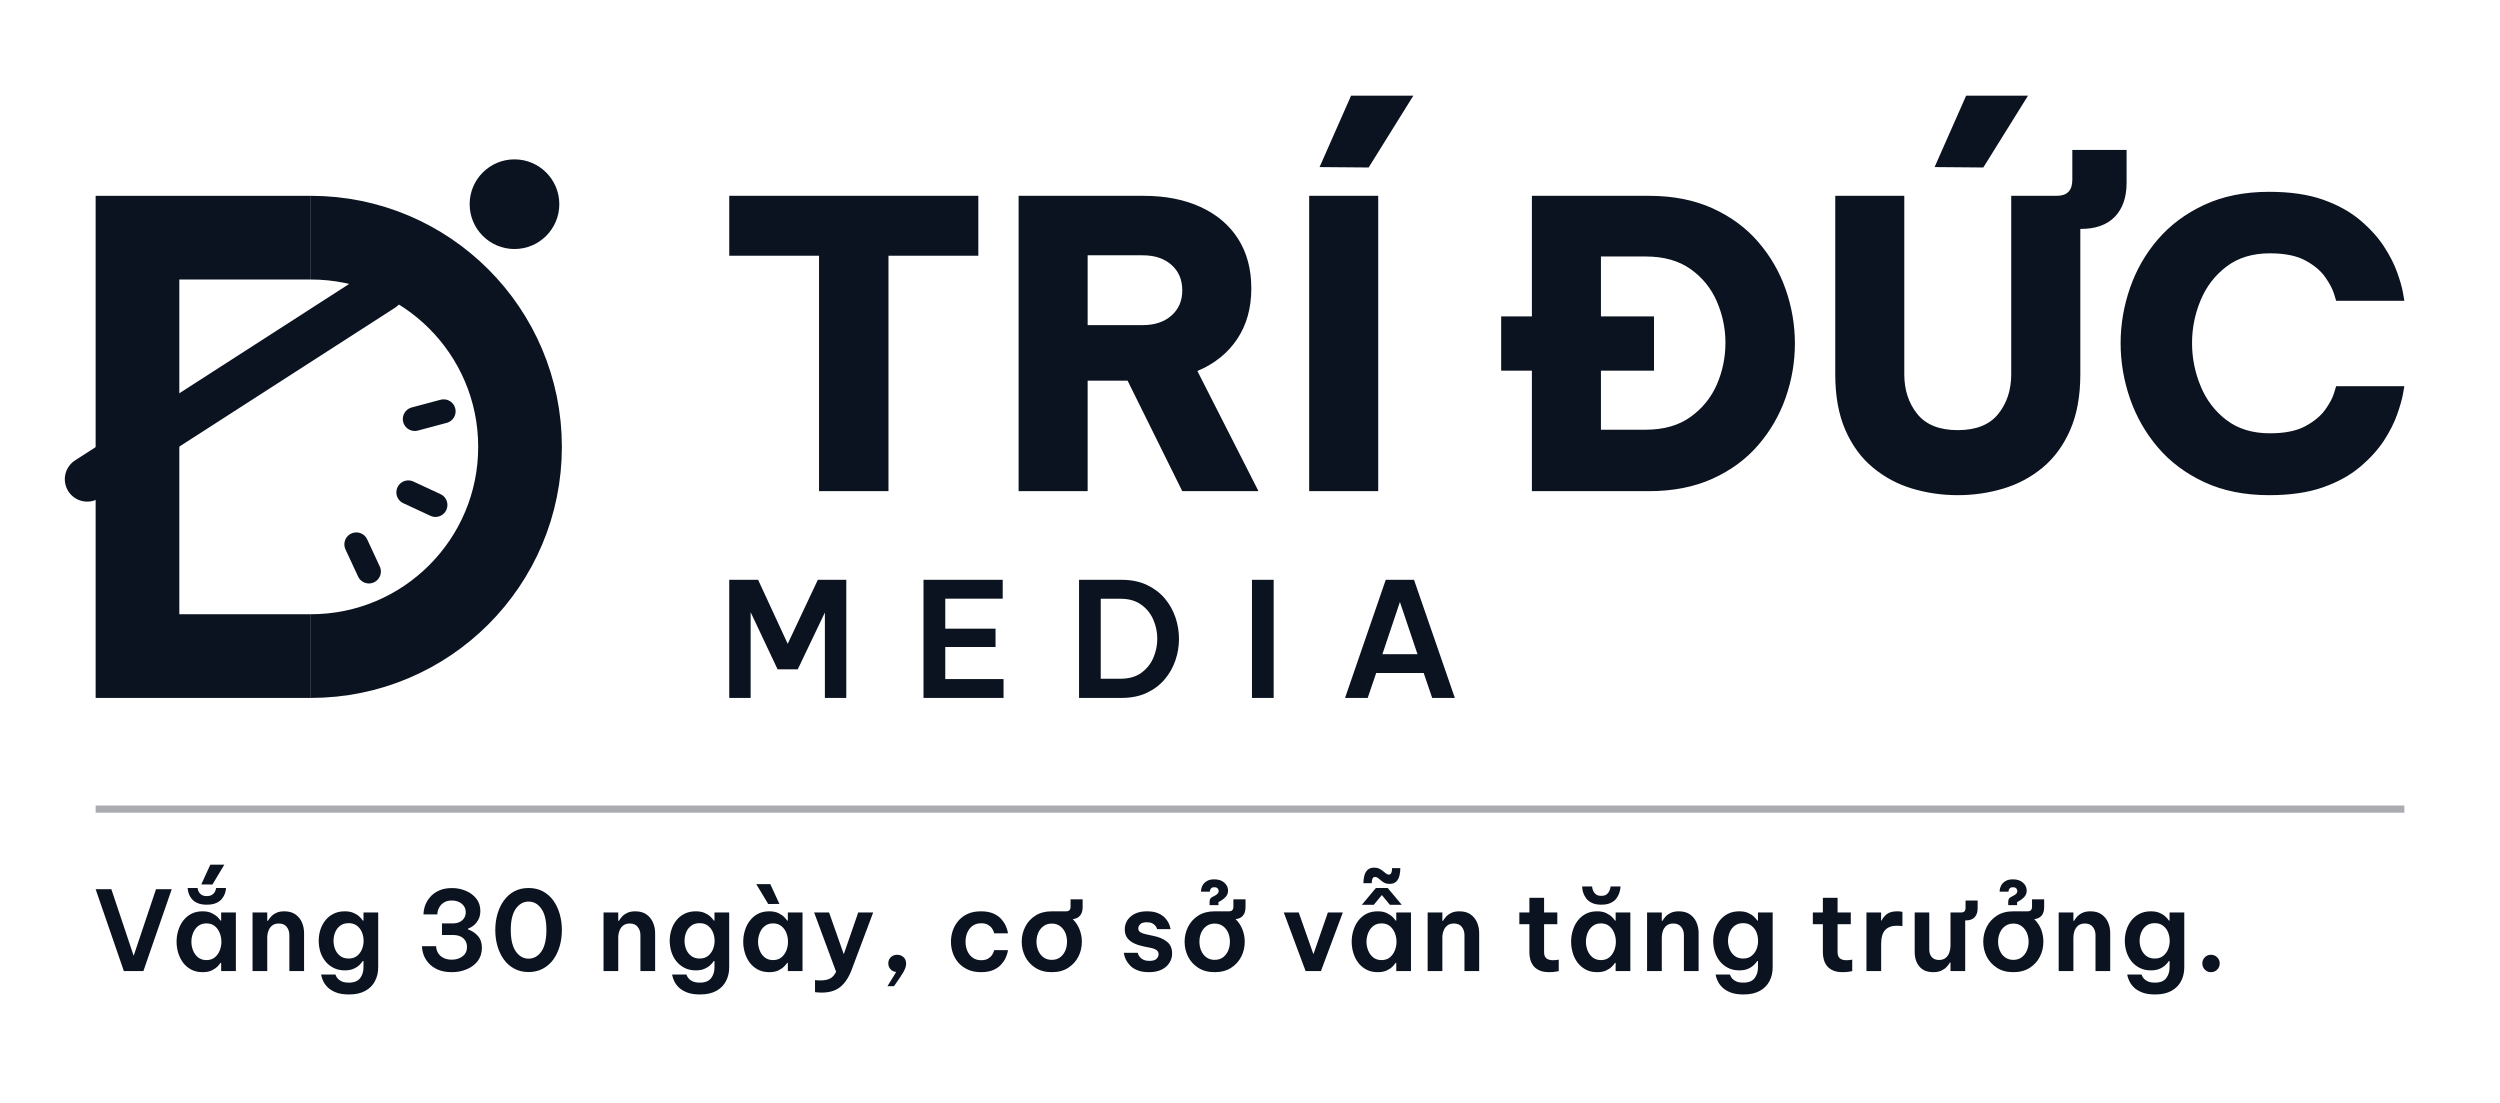
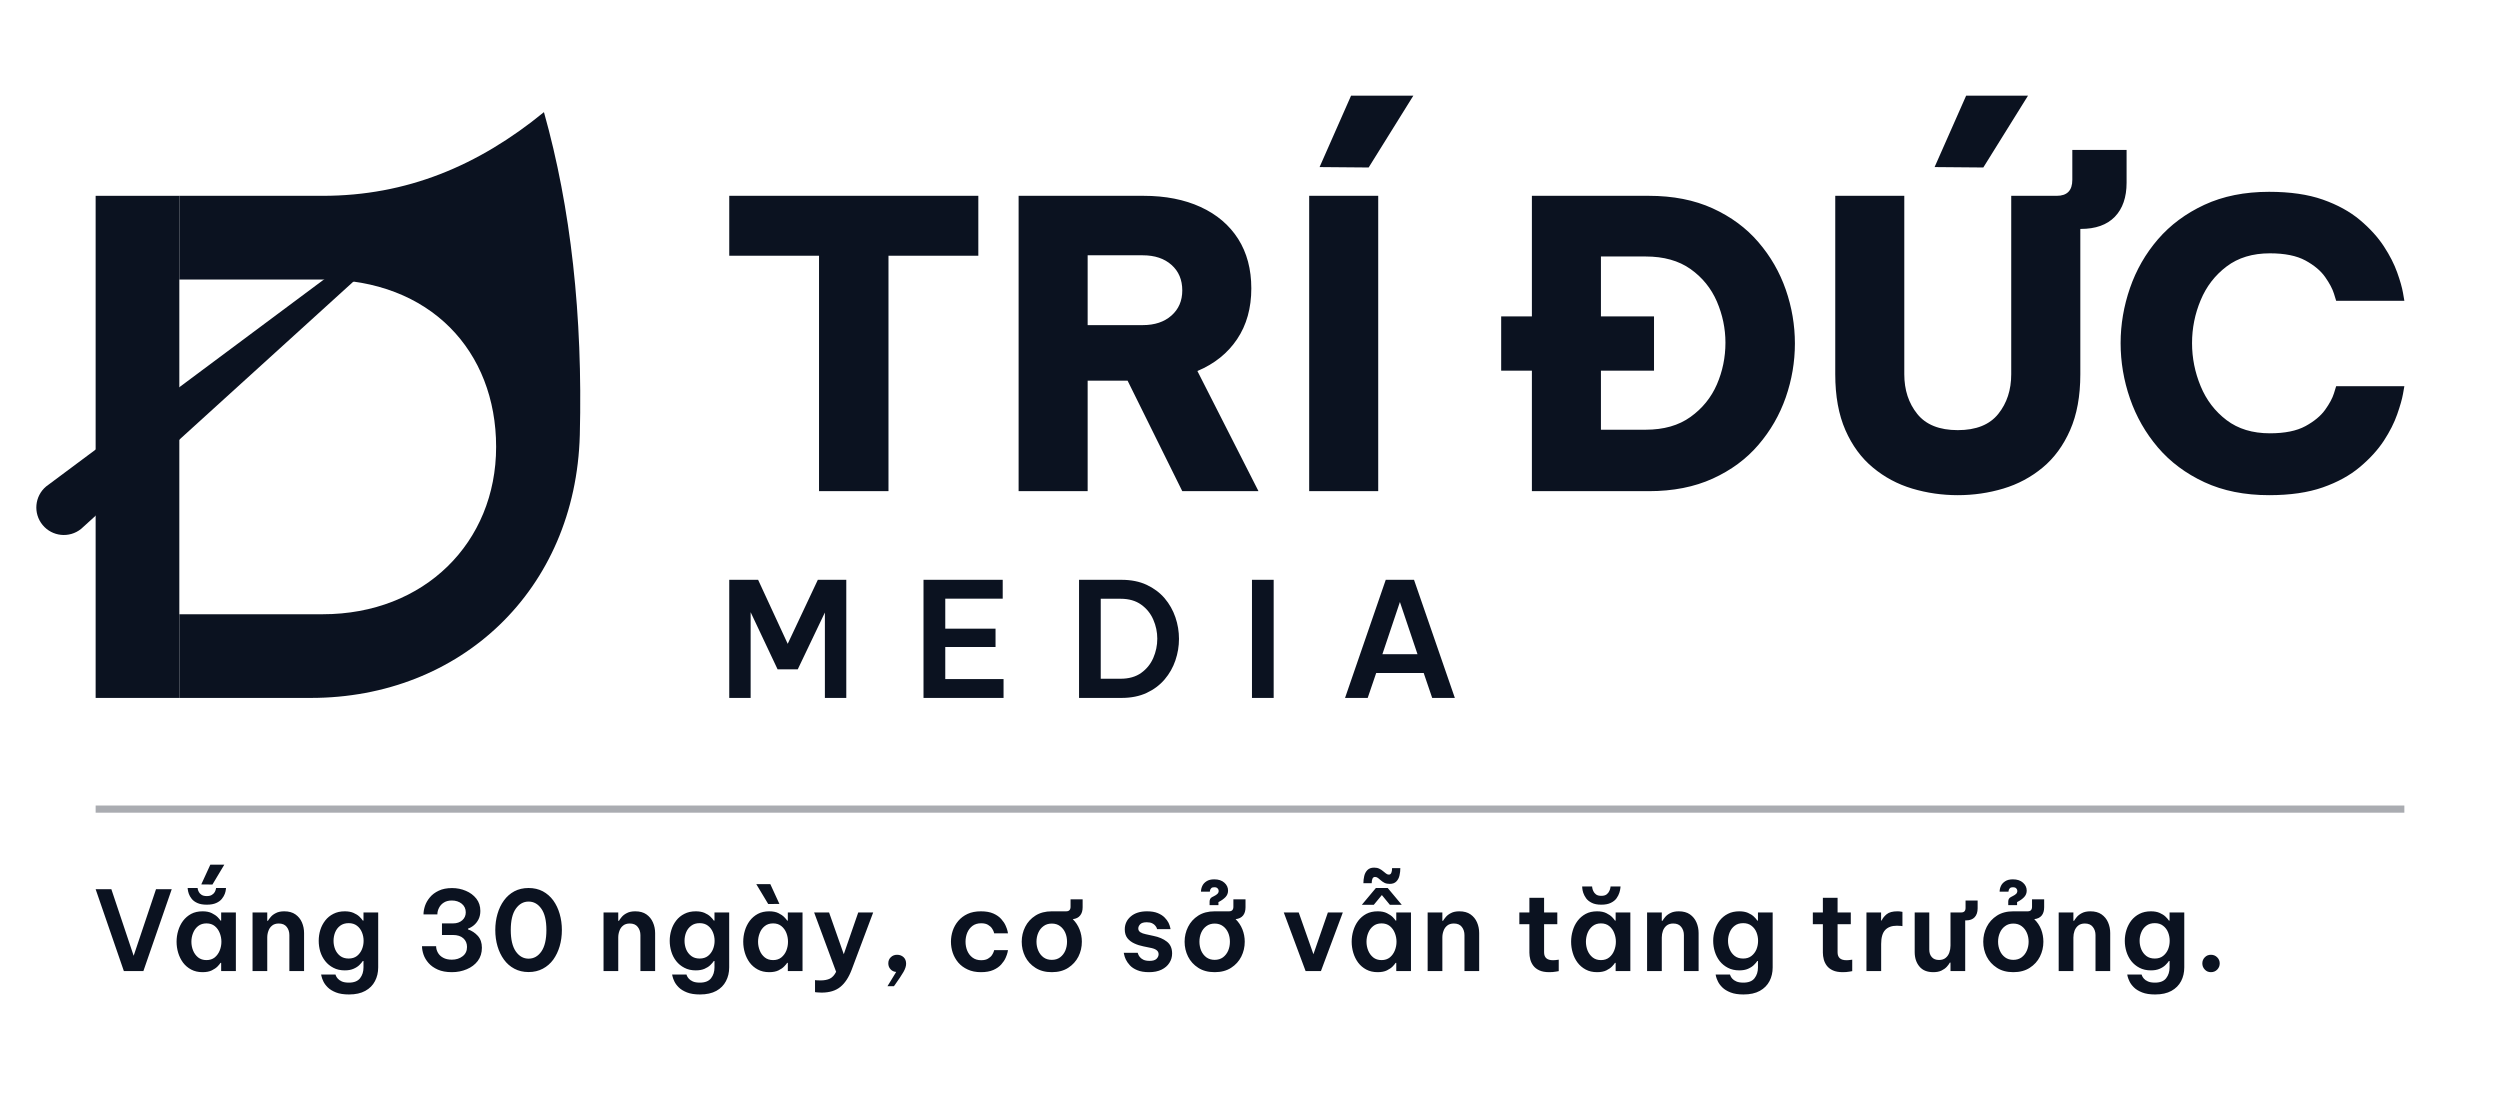
<svg xmlns="http://www.w3.org/2000/svg" viewBox="6 -14.76 418.24 184.45" role="img" aria-label="Trí Đức Media">
-   <path fill="#0B1220" d="M22 18H58V32H36V88H58V102H22Z" />
-   <path fill="none" stroke="#0B1220" stroke-width="14" d="M58 25A35 35 0 0 1 58 95" />
-   <path fill="none" stroke="#0B1220" stroke-width="4" stroke-linecap="round" d="M75.39 55.34L80.22 54.05M74.31 67.61L78.85 69.72M65.61 76.31L67.72 80.85" />
-   <path fill="none" stroke="#0B1220" stroke-width="7.5" stroke-linecap="round" d="M20.59 65.41L70.01 33.6" />
-   <circle cx="92.07" cy="19.4" r="7.5" fill="#0B1220" />
+   <rect x="22" y="18" width="14" height="84" fill="#0B1220" />
+   <path fill="#0B1220" fill-rule="evenodd" d="M36 18H60C74 18 86 13 97 4C101.5 20 103.5 38 103 58C102.3 84 83 102 58 102H36ZM36 32H60C78 32 89 44 89 60C89 76 77 88 60 88H36Z" />
+   <path fill="#0B1220" d="M19.57 73.72L71.45 26.6L69.92 24.75L13.72 66.62A4.6 4.6 0 0 0 19.57 73.72Z" />
  <path fill="#0B1220" d="M154.64 67.41L143.02 67.41L143.02 28.02L128 28.02L128 18.00L169.67 18.00L169.67 28.02L154.64 28.02L154.64 67.41ZM187.96 67.41L176.41 67.41L176.41 18.00L197.31 18.00Q202.79 18.00 206.86 19.87Q210.93 21.74 213.14 25.21Q215.34 28.68 215.34 33.49L215.34 33.49Q215.34 38.43 212.97 41.97Q210.60 45.51 206.32 47.31L206.32 47.31L216.54 67.41L203.79 67.41L194.64 48.92L187.96 48.92L187.96 67.41ZM197.18 27.95L197.18 27.95L187.96 27.95L187.96 39.63L197.18 39.63Q200.18 39.63 201.98 38.03Q203.79 36.43 203.79 33.83L203.79 33.83Q203.79 31.15 201.98 29.55Q200.18 27.95 197.18 27.95ZM242.45 1.24L234.97 13.26L226.76 13.19L232.03 1.24L242.45 1.24ZM236.57 67.41L225.02 67.41L225.02 18.00L236.57 18.00L236.57 67.41ZM281.84 67.41L262.28 67.41L262.28 47.25L257.14 47.25L257.14 38.17L262.28 38.17L262.28 18.00L281.84 18.00Q287.92 18.00 292.53 20.10Q297.14 22.21 300.17 25.75Q303.21 29.28 304.75 33.69Q306.28 38.10 306.28 42.71L306.28 42.71Q306.28 47.31 304.75 51.72Q303.21 56.13 300.17 59.67Q297.14 63.21 292.53 65.31Q287.92 67.41 281.84 67.41L281.84 67.41ZM282.71 38.17L282.71 47.25L273.83 47.25L273.83 57.13L281.31 57.13Q285.85 57.13 288.82 54.99Q291.79 52.86 293.23 49.55Q294.66 46.24 294.66 42.57L294.66 42.57Q294.66 39.03 293.23 35.69Q291.79 32.36 288.82 30.25Q285.85 28.15 281.31 28.15L281.31 28.15L273.83 28.15L273.83 38.17L282.71 38.17ZM345.28 1.24L337.80 13.26L329.65 13.19L334.93 1.24L345.28 1.24ZM333.53 68.08L333.53 68.08Q329.59 68.08 325.91 66.98Q322.24 65.88 319.34 63.47Q316.43 61.07 314.73 57.20Q313.03 53.32 313.03 47.85L313.03 47.85L313.03 18.00L324.58 18.00L324.58 47.85Q324.58 51.79 326.75 54.49Q328.92 57.20 333.53 57.20L333.53 57.20Q338.13 57.20 340.30 54.49Q342.47 51.79 342.47 47.85L342.47 47.85L342.47 18.00L350.09 18.00Q352.69 18.00 352.69 15.33L352.69 15.33L352.69 10.32L361.77 10.32L361.77 15.80Q361.77 19.47 359.80 21.51Q357.83 23.54 354.09 23.54L354.09 23.54L354.03 23.54L354.03 47.85Q354.03 53.32 352.32 57.20Q350.62 61.07 347.72 63.47Q344.81 65.88 341.14 66.98Q337.47 68.08 333.53 68.08ZM385.61 68.08L385.61 68.08Q379.47 68.08 374.79 65.91Q370.12 63.74 367.01 60.10Q363.91 56.46 362.34 51.92Q360.77 47.38 360.77 42.64L360.77 42.64Q360.77 37.97 362.34 33.42Q363.91 28.88 367.01 25.28Q370.12 21.67 374.79 19.50Q379.47 17.33 385.61 17.33L385.61 17.33Q390.88 17.33 394.59 18.63Q398.30 19.94 400.80 22.04Q403.30 24.14 404.81 26.45Q406.31 28.75 407.04 30.82Q407.78 32.89 408.01 34.23Q408.24 35.56 408.24 35.56L408.24 35.56L396.83 35.56Q396.83 35.56 396.46 34.36Q396.09 33.16 394.99 31.59Q393.89 30.02 391.69 28.82Q389.48 27.62 385.74 27.62L385.74 27.62Q381.40 27.62 378.50 29.82Q375.59 32.02 374.16 35.46Q372.72 38.90 372.72 42.64L372.72 42.64Q372.72 46.38 374.16 49.85Q375.59 53.32 378.50 55.53Q381.40 57.73 385.74 57.73L385.74 57.73Q389.48 57.73 391.69 56.53Q393.89 55.33 394.99 53.79Q396.09 52.25 396.46 51.05Q396.83 49.85 396.83 49.85L396.83 49.85L408.24 49.85Q408.24 49.85 408.01 51.15Q407.78 52.45 407.04 54.56Q406.31 56.66 404.81 58.97Q403.30 61.27 400.80 63.37Q398.30 65.48 394.59 66.78Q390.88 68.08 385.61 68.08Z" />
  <path fill="#0B1220" d="M131.58 102.00L128 102.00L128 82.24L132.83 82.24L137.78 92.95L142.82 82.24L147.58 82.24L147.58 102.00L144.00 102.00L144.00 87.71L139.46 97.22L136.09 97.22L131.58 87.66L131.58 102.00ZM173.89 102.00L160.50 102.00L160.50 82.24L173.75 82.24L173.75 85.39L164.14 85.39L164.14 90.41L172.55 90.41L172.55 93.48L164.14 93.48L164.14 98.85L173.89 98.85L173.89 102.00ZM193.62 102.00L186.52 102.00L186.52 82.24L193.62 82.24Q196.03 82.24 197.83 83.08Q199.63 83.92 200.84 85.33Q202.04 86.75 202.64 88.51Q203.24 90.27 203.24 92.12L203.24 92.12Q203.24 93.96 202.64 95.72Q202.04 97.49 200.84 98.90Q199.63 100.32 197.83 101.16Q196.03 102.00 193.62 102.00L193.62 102.00ZM193.46 85.41L193.46 85.41L190.15 85.41L190.15 98.79L193.46 98.79Q195.55 98.79 196.91 97.82Q198.27 96.85 198.94 95.31Q199.61 93.77 199.61 92.09L199.61 92.09Q199.61 90.43 198.94 88.90Q198.27 87.36 196.91 86.39Q195.55 85.41 193.46 85.41ZM219.08 102.00L215.45 102.00L215.45 82.24L219.08 82.24L219.08 102.00ZM234.81 102.00L231.02 102.00L237.83 82.24L242.56 82.24L249.39 102.00L245.60 102.00L244.18 97.83L236.23 97.83L234.81 102.00ZM240.20 85.95L237.27 94.68L243.14 94.68L240.20 85.95Z" />
  <rect x="22" y="120" width="386.24" height="1.2" fill="#0B1220" opacity="0.35" />
  <path fill="#0B1220" d="M29.99 147.69L26.72 147.69L22 134L24.63 134L28.36 145.14L32.10 134L34.73 134L29.99 147.69ZM43.53 129.89L41.54 133.22L39.67 133.20L41.19 129.89L43.53 129.89ZM40.59 136.59L40.59 136.59Q39.63 136.59 39.02 136.31Q38.41 136.04 38.07 135.61Q37.73 135.18 37.59 134.77Q37.45 134.35 37.42 134.07Q37.39 133.80 37.39 133.80L37.39 133.80L39.06 133.80Q39.06 133.80 39.09 134Q39.13 134.20 39.27 134.47Q39.41 134.74 39.72 134.94Q40.04 135.15 40.59 135.15L40.59 135.15Q41.15 135.15 41.46 134.94Q41.78 134.74 41.93 134.47Q42.07 134.20 42.11 134Q42.15 133.80 42.15 133.80L42.15 133.80L43.81 133.80Q43.81 133.80 43.78 134.07Q43.76 134.35 43.61 134.77Q43.46 135.18 43.12 135.61Q42.78 136.04 42.17 136.31Q41.56 136.59 40.59 136.59ZM39.89 137.70L39.89 137.70Q40.83 137.70 41.44 138.01Q42.05 138.31 42.41 138.67Q42.76 139.03 42.89 139.25L42.89 139.25L43.00 139.25L43.00 137.89L45.46 137.89L45.46 147.69L43.00 147.69L43.00 146.32L42.89 146.32Q42.76 146.54 42.41 146.91Q42.05 147.28 41.44 147.58Q40.83 147.88 39.89 147.88L39.89 147.88Q38.80 147.88 37.98 147.44Q37.17 147.01 36.62 146.28Q36.08 145.54 35.81 144.64Q35.54 143.73 35.54 142.79L35.54 142.79Q35.54 141.84 35.81 140.94Q36.08 140.03 36.62 139.30Q37.17 138.57 37.98 138.13Q38.80 137.70 39.89 137.70ZM40.54 139.72L40.54 139.72Q39.71 139.72 39.14 140.17Q38.58 140.62 38.30 141.33Q38.02 142.03 38.02 142.79L38.02 142.79Q38.02 143.55 38.30 144.25Q38.58 144.95 39.14 145.41Q39.71 145.86 40.54 145.86L40.54 145.86Q41.37 145.86 41.93 145.41Q42.48 144.95 42.76 144.25Q43.04 143.55 43.04 142.79L43.04 142.79Q43.04 142.03 42.76 141.33Q42.48 140.62 41.93 140.17Q41.37 139.72 40.54 139.72ZM50.71 147.69L48.25 147.69L48.25 137.89L50.71 137.89L50.71 139.29L50.82 139.29Q50.97 139.03 51.29 138.65Q51.60 138.27 52.16 137.99Q52.71 137.70 53.56 137.70L53.56 137.70Q54.69 137.70 55.42 138.21Q56.15 138.72 56.51 139.55Q56.87 140.38 56.87 141.34L56.87 141.34L56.87 147.69L54.41 147.69L54.41 141.68Q54.41 140.88 53.97 140.31Q53.53 139.74 52.64 139.74L52.64 139.74Q51.95 139.74 51.53 140.08Q51.10 140.42 50.91 140.96Q50.71 141.49 50.71 142.08L50.71 142.08L50.71 147.69ZM64.39 151.61L64.39 151.61Q63.07 151.61 62.21 151.27Q61.35 150.93 60.85 150.44Q60.35 149.95 60.11 149.45Q59.87 148.95 59.80 148.62Q59.72 148.28 59.72 148.28L59.72 148.28L62.13 148.28Q62.13 148.28 62.20 148.49Q62.28 148.69 62.51 148.96Q62.74 149.23 63.18 149.43Q63.63 149.63 64.37 149.63L64.37 149.63Q65.66 149.63 66.24 148.89Q66.81 148.15 66.81 147.10L66.81 147.10L66.81 146.01L66.70 146.01Q66.49 146.32 66.12 146.69Q65.74 147.06 65.13 147.32Q64.53 147.58 63.68 147.58L63.68 147.58Q62.59 147.58 61.78 147.15Q60.96 146.73 60.41 146.03Q59.85 145.32 59.58 144.44Q59.32 143.56 59.32 142.64L59.32 142.64Q59.32 141.71 59.58 140.84Q59.85 139.96 60.41 139.24Q60.96 138.53 61.78 138.12Q62.59 137.70 63.68 137.70L63.68 137.70Q64.53 137.70 65.13 137.96Q65.74 138.22 66.12 138.58Q66.49 138.94 66.70 139.25L66.70 139.25L66.81 139.25L66.81 137.89L69.27 137.89L69.27 147.08Q69.27 148.36 68.73 149.38Q68.20 150.41 67.11 151.01Q66.03 151.61 64.39 151.61ZM64.33 145.60L64.33 145.60Q65.16 145.60 65.72 145.17Q66.27 144.73 66.55 144.06Q66.83 143.38 66.83 142.64L66.83 142.64Q66.83 141.88 66.55 141.21Q66.27 140.53 65.72 140.11Q65.16 139.68 64.33 139.68L64.33 139.68Q63.48 139.68 62.91 140.11Q62.35 140.53 62.07 141.21Q61.80 141.88 61.80 142.64L61.80 142.64Q61.80 143.38 62.07 144.06Q62.35 144.73 62.91 145.17Q63.48 145.60 64.33 145.60ZM81.61 147.88L81.61 147.88Q80.20 147.88 79.24 147.45Q78.28 147.02 77.70 146.36Q77.11 145.69 76.85 144.93Q76.60 144.18 76.60 143.53L76.60 143.53L78.96 143.53Q78.96 144.08 79.25 144.61Q79.54 145.14 80.13 145.46Q80.72 145.79 81.59 145.79L81.59 145.79Q82.66 145.79 83.39 145.22Q84.13 144.66 84.13 143.66L84.13 143.66Q84.13 142.77 83.51 142.21Q82.89 141.66 81.79 141.66L81.79 141.66L79.94 141.66L79.94 139.72L81.81 139.72Q82.74 139.72 83.33 139.20Q83.92 138.68 83.92 137.87L83.92 137.87Q83.92 136.98 83.25 136.43Q82.57 135.89 81.59 135.89L81.59 135.89Q80.80 135.89 80.26 136.23Q79.72 136.57 79.45 137.11Q79.17 137.64 79.17 138.22L79.17 138.22L76.85 138.22Q76.85 137.55 77.10 136.79Q77.35 136.04 77.92 135.36Q78.48 134.68 79.40 134.25Q80.31 133.81 81.63 133.81L81.63 133.81Q82.85 133.81 83.93 134.27Q85.01 134.72 85.69 135.58Q86.36 136.44 86.36 137.63L86.36 137.63Q86.36 138.42 86.06 139.03Q85.75 139.64 85.28 140.03Q84.81 140.42 84.29 140.60L84.29 140.60L84.29 140.72Q85.25 141.05 85.94 141.81Q86.62 142.57 86.62 143.79L86.62 143.79Q86.62 145.08 85.93 146.00Q85.24 146.91 84.09 147.39Q82.94 147.88 81.61 147.88ZM94.43 147.86L94.43 147.86Q93.10 147.86 92.05 147.30Q91.01 146.75 90.31 145.78Q89.60 144.80 89.23 143.54Q88.86 142.27 88.86 140.83L88.86 140.83Q88.86 139.40 89.23 138.13Q89.60 136.85 90.31 135.88Q91.01 134.91 92.05 134.35Q93.10 133.80 94.43 133.80L94.43 133.80Q95.76 133.80 96.81 134.35Q97.85 134.91 98.56 135.88Q99.26 136.85 99.63 138.13Q100.00 139.40 100.00 140.83L100.00 140.83Q100.00 142.27 99.63 143.54Q99.26 144.80 98.56 145.78Q97.85 146.75 96.81 147.30Q95.76 147.86 94.43 147.86ZM94.43 145.62L94.43 145.62Q95.73 145.62 96.57 144.42Q97.41 143.21 97.41 140.83L97.41 140.83Q97.41 138.46 96.57 137.27Q95.73 136.07 94.43 136.07L94.43 136.07Q93.14 136.07 92.29 137.27Q91.45 138.46 91.45 140.83L91.45 140.83Q91.45 143.19 92.29 144.41Q93.14 145.62 94.43 145.62ZM109.43 147.69L106.97 147.69L106.97 137.89L109.43 137.89L109.43 139.29L109.55 139.29Q109.69 139.03 110.01 138.65Q110.32 138.27 110.88 137.99Q111.43 137.70 112.28 137.70L112.28 137.70Q113.41 137.70 114.14 138.21Q114.87 138.72 115.23 139.55Q115.60 140.38 115.60 141.34L115.60 141.34L115.60 147.69L113.14 147.69L113.14 141.68Q113.14 140.88 112.69 140.31Q112.25 139.74 111.36 139.74L111.36 139.74Q110.67 139.74 110.25 140.08Q109.82 140.42 109.63 140.96Q109.43 141.49 109.43 142.08L109.43 142.08L109.43 147.69ZM123.11 151.61L123.11 151.61Q121.79 151.61 120.93 151.27Q120.07 150.93 119.57 150.44Q119.07 149.95 118.83 149.45Q118.59 148.95 118.52 148.62Q118.44 148.28 118.44 148.28L118.44 148.28L120.85 148.28Q120.85 148.28 120.92 148.49Q121.00 148.69 121.23 148.96Q121.46 149.23 121.90 149.43Q122.35 149.63 123.09 149.63L123.09 149.63Q124.38 149.63 124.96 148.89Q125.53 148.15 125.53 147.10L125.53 147.10L125.53 146.01L125.42 146.01Q125.22 146.32 124.84 146.69Q124.46 147.06 123.86 147.32Q123.25 147.58 122.40 147.58L122.40 147.58Q121.31 147.58 120.50 147.15Q119.68 146.73 119.13 146.03Q118.57 145.32 118.31 144.44Q118.04 143.56 118.04 142.64L118.04 142.64Q118.04 141.71 118.31 140.84Q118.57 139.96 119.13 139.24Q119.68 138.53 120.50 138.12Q121.31 137.70 122.40 137.70L122.40 137.70Q123.25 137.70 123.86 137.96Q124.46 138.22 124.84 138.58Q125.22 138.94 125.42 139.25L125.42 139.25L125.53 139.25L125.53 137.89L127.99 137.89L127.99 147.08Q127.99 148.36 127.45 149.38Q126.92 150.41 125.84 151.01Q124.75 151.61 123.11 151.61ZM123.05 145.60L123.05 145.60Q123.88 145.60 124.44 145.17Q124.99 144.73 125.27 144.06Q125.55 143.38 125.55 142.64L125.55 142.64Q125.55 141.88 125.27 141.21Q124.99 140.53 124.44 140.11Q123.88 139.68 123.05 139.68L123.05 139.68Q122.20 139.68 121.64 140.11Q121.07 140.53 120.79 141.21Q120.52 141.88 120.52 142.64L120.52 142.64Q120.52 143.38 120.79 144.06Q121.07 144.73 121.64 145.17Q122.20 145.60 123.05 145.60ZM136.39 136.46L134.52 136.48L132.52 133.15L134.87 133.15L136.39 136.46ZM134.69 137.70L134.69 137.70Q135.63 137.70 136.24 138.01Q136.85 138.31 137.20 138.67Q137.56 139.03 137.69 139.25L137.69 139.25L137.80 139.25L137.80 137.89L140.26 137.89L140.26 147.69L137.80 147.69L137.80 146.32L137.69 146.32Q137.56 146.54 137.20 146.91Q136.85 147.28 136.24 147.58Q135.63 147.88 134.69 147.88L134.69 147.88Q133.60 147.88 132.78 147.44Q131.97 147.01 131.42 146.28Q130.88 145.54 130.61 144.64Q130.34 143.73 130.34 142.79L130.34 142.79Q130.34 141.84 130.61 140.94Q130.88 140.03 131.42 139.30Q131.97 138.57 132.78 138.13Q133.60 137.70 134.69 137.70ZM135.34 139.72L135.34 139.72Q134.50 139.72 133.94 140.17Q133.37 140.62 133.10 141.33Q132.82 142.03 132.82 142.79L132.82 142.79Q132.82 143.55 133.10 144.25Q133.37 144.95 133.94 145.41Q134.50 145.86 135.34 145.86L135.34 145.86Q136.17 145.86 136.72 145.41Q137.28 144.95 137.56 144.25Q137.83 143.55 137.83 142.79L137.83 142.79Q137.83 142.03 137.56 141.33Q137.28 140.62 136.72 140.17Q136.17 139.72 135.34 139.72ZM143.44 151.30L143.44 151.30Q142.96 151.30 142.65 151.26Q142.35 151.22 142.35 151.22L142.35 151.22L142.35 149.21Q142.35 149.21 142.63 149.24Q142.90 149.26 143.27 149.26L143.27 149.26Q144.22 149.26 144.84 148.96Q145.46 148.65 145.88 147.82L145.88 147.82L142.20 137.89L144.70 137.89L147.16 144.88L149.58 137.89L152.08 137.89L148.49 147.45Q147.75 149.41 146.58 150.35Q145.42 151.30 143.44 151.30ZM155.54 150.23L154.47 150.23L155.93 147.84Q155.35 147.80 154.98 147.39Q154.61 146.99 154.61 146.40L154.61 146.40Q154.61 145.77 155.04 145.37Q155.46 144.97 156.08 144.97L156.08 144.97Q156.72 144.97 157.16 145.37Q157.59 145.77 157.59 146.47L157.59 146.47Q157.59 147.06 157.15 147.84Q156.70 148.62 155.69 150.04L155.69 150.04L155.54 150.23ZM170.10 147.88L170.10 147.88Q168.84 147.88 167.90 147.44Q166.95 147.01 166.32 146.28Q165.70 145.54 165.39 144.64Q165.09 143.73 165.09 142.79L165.09 142.79Q165.09 141.84 165.39 140.94Q165.70 140.03 166.32 139.30Q166.94 138.57 167.88 138.13Q168.82 137.70 170.10 137.70L170.10 137.70Q171.36 137.70 172.19 138.07Q173.02 138.44 173.51 139.00Q174.00 139.55 174.24 140.10Q174.48 140.64 174.56 141.01Q174.63 141.38 174.63 141.38L174.63 141.38L172.32 141.38Q172.32 141.38 172.25 141.13Q172.17 140.88 171.95 140.55Q171.73 140.22 171.29 139.96Q170.86 139.70 170.14 139.70L170.14 139.70Q169.29 139.70 168.70 140.13Q168.12 140.57 167.82 141.27Q167.53 141.97 167.53 142.79L167.53 142.79Q167.53 143.60 167.82 144.30Q168.12 145.01 168.70 145.44Q169.29 145.88 170.14 145.88L170.14 145.88Q170.86 145.88 171.29 145.62Q171.73 145.36 171.95 145.03Q172.17 144.69 172.25 144.44Q172.32 144.19 172.32 144.19L172.32 144.19L174.63 144.19Q174.63 144.19 174.56 144.56Q174.48 144.93 174.24 145.48Q174.00 146.03 173.51 146.58Q173.02 147.14 172.19 147.51Q171.36 147.88 170.10 147.88ZM181.96 147.88L181.96 147.88Q180.35 147.88 179.22 147.15Q178.09 146.43 177.51 145.28Q176.93 144.12 176.93 142.79L176.93 142.79Q176.93 141.46 177.51 140.30Q178.09 139.14 179.22 138.42Q180.35 137.70 181.96 137.70L181.96 137.70L184.36 137.70Q185.10 137.70 185.10 136.94L185.10 136.94L185.10 135.70L187.12 135.70L187.12 137.02Q187.12 137.89 186.70 138.40Q186.29 138.92 185.47 139.01L185.47 139.01Q186.21 139.74 186.60 140.72Q186.99 141.70 186.99 142.79L186.99 142.79Q186.99 144.12 186.41 145.28Q185.82 146.43 184.71 147.15Q183.59 147.88 181.96 147.88ZM181.96 145.82L181.96 145.82Q182.79 145.82 183.35 145.40Q183.92 144.97 184.22 144.28Q184.51 143.58 184.51 142.79L184.51 142.79Q184.51 141.97 184.22 141.29Q183.92 140.60 183.35 140.18Q182.79 139.75 181.96 139.75L181.96 139.75Q181.14 139.75 180.57 140.18Q180.00 140.60 179.70 141.29Q179.40 141.97 179.40 142.79L179.40 142.79Q179.40 143.58 179.70 144.28Q180.00 144.97 180.57 145.40Q181.14 145.82 181.96 145.82ZM198.24 147.88L198.24 147.88Q197.04 147.88 196.26 147.55Q195.48 147.23 195.03 146.74Q194.58 146.25 194.35 145.77Q194.13 145.29 194.07 144.96Q194.00 144.64 194.00 144.64L194.00 144.64L196.33 144.64Q196.33 144.64 196.40 144.84Q196.46 145.04 196.66 145.31Q196.85 145.58 197.26 145.79Q197.67 145.99 198.33 145.99L198.33 145.99Q199.13 145.99 199.48 145.65Q199.83 145.30 199.83 144.88L199.83 144.88Q199.83 144.47 199.52 144.22Q199.22 143.97 198.63 143.84L198.63 143.84L197.28 143.56Q196.46 143.40 195.76 143.07Q195.06 142.75 194.61 142.19Q194.17 141.62 194.17 140.73L194.17 140.73Q194.17 139.42 195.17 138.56Q196.17 137.70 197.89 137.70L197.89 137.70Q198.98 137.70 199.69 138.00Q200.40 138.29 200.84 138.74Q201.27 139.18 201.49 139.62Q201.70 140.07 201.76 140.37Q201.83 140.68 201.83 140.68L201.83 140.68L199.57 140.68Q199.57 140.68 199.52 140.50Q199.46 140.33 199.28 140.11Q199.11 139.88 198.77 139.71Q198.42 139.53 197.85 139.53L197.85 139.53Q197.07 139.53 196.75 139.86Q196.43 140.20 196.43 140.57L196.43 140.57Q196.43 140.97 196.78 141.20Q197.13 141.42 197.68 141.53L197.68 141.53L198.96 141.81Q200.33 142.08 201.21 142.77Q202.09 143.45 202.09 144.75L202.09 144.75Q202.09 145.62 201.63 146.33Q201.18 147.04 200.32 147.46Q199.46 147.88 198.24 147.88ZM209.84 136.66L208.36 136.66L208.36 136.07Q208.36 135.85 208.45 135.65Q208.54 135.44 208.80 135.31L208.80 135.31L209.06 135.18Q209.47 134.98 209.67 134.78Q209.88 134.57 209.88 134.28L209.88 134.28Q209.88 134.04 209.69 133.85Q209.51 133.67 209.15 133.67L209.15 133.67Q208.80 133.67 208.65 133.82Q208.49 133.98 208.44 134.17Q208.40 134.35 208.40 134.41L208.40 134.41L206.92 134.41Q206.92 133.93 207.14 133.45Q207.36 132.98 207.85 132.67Q208.34 132.35 209.14 132.35L209.14 132.35Q210.21 132.35 210.83 132.91Q211.45 133.46 211.45 134.24L211.45 134.24Q211.45 134.85 211.04 135.30Q210.63 135.74 209.93 136.11L209.93 136.11L209.84 136.15L209.84 136.66ZM209.21 147.88L209.21 147.88Q207.58 147.88 206.46 147.15Q205.34 146.43 204.76 145.28Q204.18 144.12 204.18 142.79L204.18 142.79Q204.18 141.46 204.76 140.30Q205.34 139.14 206.46 138.42Q207.58 137.70 209.21 137.70L209.21 137.70L211.61 137.70Q212.34 137.70 212.34 136.94L212.34 136.94L212.34 135.70L214.37 135.70L214.37 137.02Q214.37 137.89 213.96 138.40Q213.54 138.92 212.71 139.01L212.71 139.01Q213.46 139.74 213.85 140.72Q214.24 141.70 214.24 142.79L214.24 142.79Q214.24 144.12 213.66 145.28Q213.08 146.43 211.96 147.15Q210.84 147.88 209.21 147.88ZM209.21 145.82L209.21 145.82Q210.02 145.82 210.60 145.40Q211.17 144.97 211.47 144.28Q211.76 143.58 211.76 142.79L211.76 142.79Q211.76 141.97 211.47 141.29Q211.17 140.60 210.60 140.18Q210.02 139.75 209.21 139.75L209.21 139.75Q208.40 139.75 207.82 140.18Q207.25 140.60 206.95 141.29Q206.66 141.97 206.66 142.79L206.66 142.79Q206.66 143.58 206.95 144.28Q207.25 144.97 207.82 145.40Q208.40 145.82 209.21 145.82ZM226.99 147.69L224.42 147.69L220.77 137.89L223.27 137.89L225.73 144.88L228.15 137.89L230.65 137.89L226.99 147.69ZM238.50 133.11L238.50 133.11Q237.98 133.11 237.63 132.94Q237.28 132.76 237.02 132.53Q236.76 132.30 236.53 132.12Q236.29 131.95 236.04 131.95L236.04 131.95Q235.74 131.95 235.61 132.23Q235.48 132.52 235.48 133.00L235.48 133.00L234.09 133.00Q234.09 132.41 234.23 131.80Q234.37 131.19 234.77 130.79Q235.17 130.39 235.89 130.39L235.89 130.39Q236.39 130.39 236.75 130.57Q237.11 130.74 237.38 130.98Q237.65 131.21 237.88 131.38Q238.11 131.56 238.35 131.56L238.35 131.56Q238.63 131.56 238.76 131.27Q238.89 130.98 238.89 130.48L238.89 130.48L240.27 130.48Q240.27 131.10 240.13 131.70Q240.00 132.30 239.61 132.70Q239.22 133.11 238.50 133.11ZM235.83 136.61L233.83 136.61L236.18 133.80L238.16 133.80L240.51 136.61L238.52 136.61L237.18 134.98L235.83 136.61ZM236.48 137.70L236.48 137.70Q237.42 137.70 238.03 138.01Q238.64 138.31 239.00 138.67Q239.35 139.03 239.48 139.25L239.48 139.25L239.59 139.25L239.59 137.89L242.05 137.89L242.05 147.69L239.59 147.69L239.59 146.32L239.48 146.32Q239.35 146.54 239.00 146.91Q238.64 147.28 238.03 147.58Q237.42 147.88 236.48 147.88L236.48 147.88Q235.39 147.88 234.57 147.44Q233.76 147.01 233.21 146.28Q232.67 145.54 232.40 144.64Q232.13 143.73 232.13 142.79L232.13 142.79Q232.13 141.84 232.40 140.94Q232.67 140.03 233.21 139.30Q233.76 138.57 234.57 138.13Q235.39 137.70 236.48 137.70ZM237.13 139.72L237.13 139.72Q236.29 139.72 235.73 140.17Q235.17 140.62 234.89 141.33Q234.61 142.03 234.61 142.79L234.61 142.79Q234.61 143.55 234.89 144.25Q235.17 144.95 235.73 145.41Q236.29 145.86 237.13 145.86L237.13 145.86Q237.96 145.86 238.52 145.41Q239.07 144.95 239.35 144.25Q239.63 143.55 239.63 142.79L239.63 142.79Q239.63 142.03 239.35 141.33Q239.07 140.62 238.52 140.17Q237.96 139.72 237.13 139.72ZM247.30 147.69L244.84 147.69L244.84 137.89L247.30 137.89L247.30 139.29L247.41 139.29Q247.56 139.03 247.88 138.65Q248.19 138.27 248.75 137.99Q249.30 137.70 250.15 137.70L250.15 137.70Q251.28 137.70 252.01 138.21Q252.74 138.72 253.10 139.55Q253.46 140.38 253.46 141.34L253.46 141.34L253.46 147.69L251.00 147.69L251.00 141.68Q251.00 140.88 250.56 140.31Q250.12 139.74 249.23 139.74L249.23 139.74Q248.54 139.74 248.12 140.08Q247.69 140.42 247.50 140.96Q247.30 141.49 247.30 142.08L247.30 142.08L247.30 147.69ZM265.17 147.88L265.17 147.88Q264.18 147.88 263.53 147.58Q262.88 147.28 262.52 146.80Q262.16 146.32 262.01 145.75Q261.86 145.17 261.86 144.62L261.86 144.62L261.86 139.86L260.18 139.86L260.18 137.89L261.86 137.89L261.86 135.44L264.32 135.44L264.32 137.89L266.53 137.89L266.53 139.86L264.32 139.86L264.32 144.56Q264.32 145.88 265.80 145.88L265.80 145.88Q266.16 145.88 266.46 145.83Q266.77 145.79 266.77 145.79L266.77 145.79L266.77 147.71Q266.77 147.71 266.29 147.79Q265.82 147.88 265.17 147.88ZM273.89 136.59L273.89 136.59Q272.91 136.59 272.30 136.28Q271.69 135.98 271.35 135.52Q271.02 135.05 270.87 134.60Q270.73 134.15 270.71 133.84Q270.69 133.54 270.69 133.54L270.69 133.54L272.35 133.54Q272.35 133.54 272.38 133.77Q272.41 134 272.55 134.31Q272.69 134.63 273.00 134.87Q273.32 135.11 273.89 135.11L273.89 135.11Q274.46 135.11 274.78 134.87Q275.09 134.63 275.23 134.31Q275.37 134 275.41 133.77Q275.44 133.54 275.44 133.54L275.44 133.54L277.11 133.54Q277.11 133.54 277.08 133.84Q277.05 134.15 276.91 134.60Q276.77 135.05 276.44 135.52Q276.11 135.98 275.49 136.28Q274.87 136.59 273.89 136.59ZM273.19 137.70L273.19 137.70Q274.13 137.70 274.74 138.01Q275.35 138.31 275.70 138.67Q276.05 139.03 276.18 139.25L276.18 139.25L276.29 139.25L276.29 137.89L278.75 137.89L278.75 147.69L276.29 147.69L276.29 146.32L276.18 146.32Q276.05 146.54 275.70 146.91Q275.35 147.28 274.74 147.58Q274.13 147.88 273.19 147.88L273.19 147.88Q272.09 147.88 271.28 147.44Q270.47 147.01 269.92 146.28Q269.37 145.54 269.11 144.64Q268.84 143.73 268.84 142.79L268.84 142.79Q268.84 141.84 269.11 140.94Q269.37 140.03 269.92 139.30Q270.47 138.57 271.28 138.13Q272.09 137.70 273.19 137.70ZM273.83 139.72L273.83 139.72Q273.00 139.72 272.44 140.17Q271.87 140.62 271.59 141.33Q271.32 142.03 271.32 142.79L271.32 142.79Q271.32 143.55 271.59 144.25Q271.87 144.95 272.44 145.41Q273.00 145.86 273.83 145.86L273.83 145.86Q274.67 145.86 275.22 145.41Q275.78 144.95 276.05 144.25Q276.33 143.55 276.33 142.79L276.33 142.79Q276.33 142.03 276.05 141.33Q275.78 140.62 275.22 140.17Q274.67 139.72 273.83 139.72ZM284.01 147.69L281.55 147.69L281.55 137.89L284.01 137.89L284.01 139.29L284.12 139.29Q284.27 139.03 284.58 138.65Q284.90 138.27 285.45 137.99Q286.01 137.70 286.86 137.70L286.86 137.70Q287.99 137.70 288.72 138.21Q289.45 138.72 289.81 139.55Q290.17 140.38 290.17 141.34L290.17 141.34L290.17 147.69L287.71 147.69L287.71 141.68Q287.71 140.88 287.26 140.31Q286.82 139.74 285.93 139.74L285.93 139.74Q285.25 139.74 284.82 140.08Q284.40 140.42 284.20 140.96Q284.01 141.49 284.01 142.08L284.01 142.08L284.01 147.69ZM297.68 151.61L297.68 151.61Q296.37 151.61 295.51 151.27Q294.65 150.93 294.15 150.44Q293.65 149.95 293.41 149.45Q293.17 148.95 293.09 148.62Q293.02 148.28 293.02 148.28L293.02 148.28L295.42 148.28Q295.42 148.28 295.50 148.49Q295.57 148.69 295.80 148.96Q296.03 149.23 296.48 149.43Q296.92 149.63 297.66 149.63L297.66 149.63Q298.96 149.63 299.53 148.89Q300.10 148.15 300.10 147.10L300.10 147.10L300.10 146.01L299.99 146.01Q299.79 146.32 299.41 146.69Q299.03 147.06 298.43 147.32Q297.83 147.58 296.98 147.58L296.98 147.58Q295.89 147.58 295.07 147.15Q294.26 146.73 293.70 146.03Q293.15 145.32 292.88 144.44Q292.61 143.56 292.61 142.64L292.61 142.64Q292.61 141.71 292.88 140.84Q293.15 139.96 293.70 139.24Q294.26 138.53 295.07 138.12Q295.89 137.70 296.98 137.70L296.98 137.70Q297.83 137.70 298.43 137.96Q299.03 138.22 299.41 138.58Q299.79 138.94 299.99 139.25L299.99 139.25L300.10 139.25L300.10 137.89L302.56 137.89L302.56 147.08Q302.56 148.36 302.03 149.38Q301.49 150.41 300.41 151.01Q299.33 151.61 297.68 151.61ZM297.63 145.60L297.63 145.60Q298.46 145.60 299.01 145.17Q299.57 144.73 299.85 144.06Q300.12 143.38 300.12 142.64L300.12 142.64Q300.12 141.88 299.85 141.21Q299.57 140.53 299.01 140.11Q298.46 139.68 297.63 139.68L297.63 139.68Q296.77 139.68 296.21 140.11Q295.65 140.53 295.37 141.21Q295.09 141.88 295.09 142.64L295.09 142.64Q295.09 143.38 295.37 144.06Q295.65 144.73 296.21 145.17Q296.77 145.60 297.63 145.60ZM314.28 147.88L314.28 147.88Q313.28 147.88 312.63 147.58Q311.98 147.28 311.62 146.80Q311.26 146.32 311.11 145.75Q310.96 145.17 310.96 144.62L310.96 144.62L310.96 139.86L309.28 139.86L309.28 137.89L310.96 137.89L310.96 135.44L313.42 135.44L313.42 137.89L315.63 137.89L315.63 139.86L313.42 139.86L313.42 144.56Q313.42 145.88 314.90 145.88L314.90 145.88Q315.26 145.88 315.56 145.83Q315.87 145.79 315.87 145.79L315.87 145.79L315.87 147.71Q315.87 147.71 315.40 147.79Q314.92 147.88 314.28 147.88ZM320.71 147.69L318.25 147.69L318.25 137.89L320.70 137.89L320.70 139.24L320.79 139.24Q321.05 138.66 321.64 138.18Q322.23 137.70 323.42 137.70L323.42 137.70Q323.79 137.70 324.03 137.75Q324.27 137.79 324.27 137.79L324.27 137.79L324.27 140.18Q324.27 140.18 324.00 140.14Q323.73 140.11 323.34 140.11L323.34 140.11Q322.05 140.11 321.38 140.83Q320.71 141.55 320.71 143.16L320.71 143.16L320.71 147.69ZM329.43 147.88L329.43 147.88Q327.89 147.88 327.11 146.93Q326.32 145.99 326.32 144.51L326.32 144.51L326.32 137.89L328.76 137.89L328.76 144.10Q328.76 144.90 329.19 145.37Q329.61 145.84 330.39 145.84L330.39 145.84Q331.07 145.84 331.50 145.49Q331.93 145.14 332.12 144.58Q332.31 144.03 332.31 143.44L332.31 143.44L332.31 137.89L334.11 137.89Q334.83 137.89 334.83 137.13L334.83 137.13L334.83 135.89L336.85 135.89L336.85 137.20Q336.85 138.14 336.36 138.68Q335.87 139.22 334.90 139.22L334.90 139.22L334.77 139.22L334.77 147.69L332.31 147.69L332.31 146.28L332.20 146.28Q332.02 146.62 331.68 146.99Q331.33 147.36 330.79 147.62Q330.24 147.88 329.43 147.88ZM343.45 136.66L341.97 136.66L341.97 136.07Q341.97 135.85 342.06 135.65Q342.16 135.44 342.42 135.31L342.42 135.31L342.67 135.18Q343.08 134.98 343.29 134.78Q343.49 134.57 343.49 134.28L343.49 134.28Q343.49 134.04 343.30 133.85Q343.12 133.67 342.77 133.67L342.77 133.67Q342.42 133.67 342.26 133.82Q342.10 133.98 342.05 134.17Q342.01 134.35 342.01 134.41L342.01 134.41L340.53 134.41Q340.53 133.93 340.75 133.45Q340.97 132.98 341.46 132.67Q341.95 132.35 342.75 132.35L342.75 132.35Q343.82 132.35 344.44 132.91Q345.06 133.46 345.06 134.24L345.06 134.24Q345.06 134.85 344.65 135.30Q344.25 135.74 343.54 136.11L343.54 136.11L343.45 136.15L343.45 136.66ZM342.82 147.88L342.82 147.88Q341.19 147.88 340.08 147.15Q338.96 146.43 338.37 145.28Q337.79 144.12 337.79 142.79L337.79 142.79Q337.79 141.46 338.37 140.30Q338.96 139.14 340.08 138.42Q341.19 137.70 342.82 137.70L342.82 137.70L345.23 137.70Q345.95 137.70 345.95 136.94L345.95 136.94L345.95 135.70L347.98 135.70L347.98 137.02Q347.98 137.89 347.57 138.40Q347.15 138.92 346.32 139.01L346.32 139.01Q347.08 139.74 347.47 140.72Q347.85 141.70 347.85 142.79L347.85 142.79Q347.85 144.12 347.27 145.28Q346.69 146.43 345.57 147.15Q344.45 147.88 342.82 147.88ZM342.82 145.82L342.82 145.82Q343.64 145.82 344.21 145.40Q344.78 144.97 345.08 144.28Q345.38 143.58 345.38 142.79L345.38 142.79Q345.38 141.97 345.08 141.29Q344.78 140.60 344.21 140.18Q343.64 139.75 342.82 139.75L342.82 139.75Q342.01 139.75 341.44 140.18Q340.86 140.60 340.57 141.29Q340.27 141.97 340.27 142.79L340.27 142.79Q340.27 143.58 340.57 144.28Q340.86 144.97 341.44 145.40Q342.01 145.82 342.82 145.82ZM352.87 147.69L350.41 147.69L350.41 137.89L352.87 137.89L352.87 139.29L352.98 139.29Q353.13 139.03 353.44 138.65Q353.76 138.27 354.31 137.99Q354.87 137.70 355.72 137.70L355.72 137.70Q356.85 137.70 357.58 138.21Q358.31 138.72 358.67 139.55Q359.03 140.38 359.03 141.34L359.03 141.34L359.03 147.69L356.57 147.69L356.57 141.68Q356.57 140.88 356.12 140.31Q355.68 139.74 354.79 139.74L354.79 139.74Q354.11 139.74 353.68 140.08Q353.26 140.42 353.06 140.96Q352.87 141.49 352.87 142.08L352.87 142.08L352.87 147.69ZM366.54 151.61L366.54 151.61Q365.23 151.61 364.37 151.27Q363.51 150.93 363.01 150.44Q362.51 149.95 362.27 149.45Q362.03 148.95 361.95 148.62Q361.88 148.28 361.88 148.28L361.88 148.28L364.28 148.28Q364.28 148.28 364.36 148.49Q364.43 148.69 364.66 148.96Q364.89 149.23 365.34 149.43Q365.78 149.63 366.52 149.63L366.52 149.63Q367.82 149.63 368.39 148.89Q368.96 148.15 368.96 147.10L368.96 147.10L368.96 146.01L368.85 146.01Q368.65 146.32 368.27 146.69Q367.89 147.06 367.29 147.32Q366.69 147.58 365.84 147.58L365.84 147.58Q364.75 147.58 363.93 147.15Q363.12 146.73 362.56 146.03Q362.01 145.32 361.74 144.44Q361.47 143.56 361.47 142.64L361.47 142.64Q361.47 141.71 361.74 140.84Q362.01 139.96 362.56 139.24Q363.12 138.53 363.93 138.12Q364.75 137.70 365.84 137.70L365.84 137.70Q366.69 137.70 367.29 137.96Q367.89 138.22 368.27 138.58Q368.65 138.94 368.85 139.25L368.85 139.25L368.96 139.25L368.96 137.89L371.42 137.89L371.42 147.08Q371.42 148.36 370.89 149.38Q370.35 150.41 369.27 151.01Q368.19 151.61 366.54 151.61ZM366.49 145.60L366.49 145.60Q367.32 145.60 367.87 145.17Q368.43 144.73 368.71 144.06Q368.98 143.38 368.98 142.64L368.98 142.64Q368.98 141.88 368.71 141.21Q368.43 140.53 367.87 140.11Q367.32 139.68 366.49 139.68L366.49 139.68Q365.63 139.68 365.07 140.11Q364.51 140.53 364.23 141.21Q363.95 141.88 363.95 142.64L363.95 142.64Q363.95 143.38 364.23 144.06Q364.51 144.73 365.07 145.17Q365.63 145.60 366.49 145.60ZM375.88 147.88L375.88 147.88Q375.25 147.88 374.85 147.44Q374.44 147.01 374.44 146.41L374.44 146.41Q374.44 145.82 374.85 145.40Q375.25 144.97 375.88 144.97L375.88 144.97Q376.51 144.97 376.93 145.40Q377.35 145.82 377.35 146.41L377.35 146.41Q377.35 147.02 376.93 147.45Q376.51 147.88 375.88 147.88Z" />
</svg>
